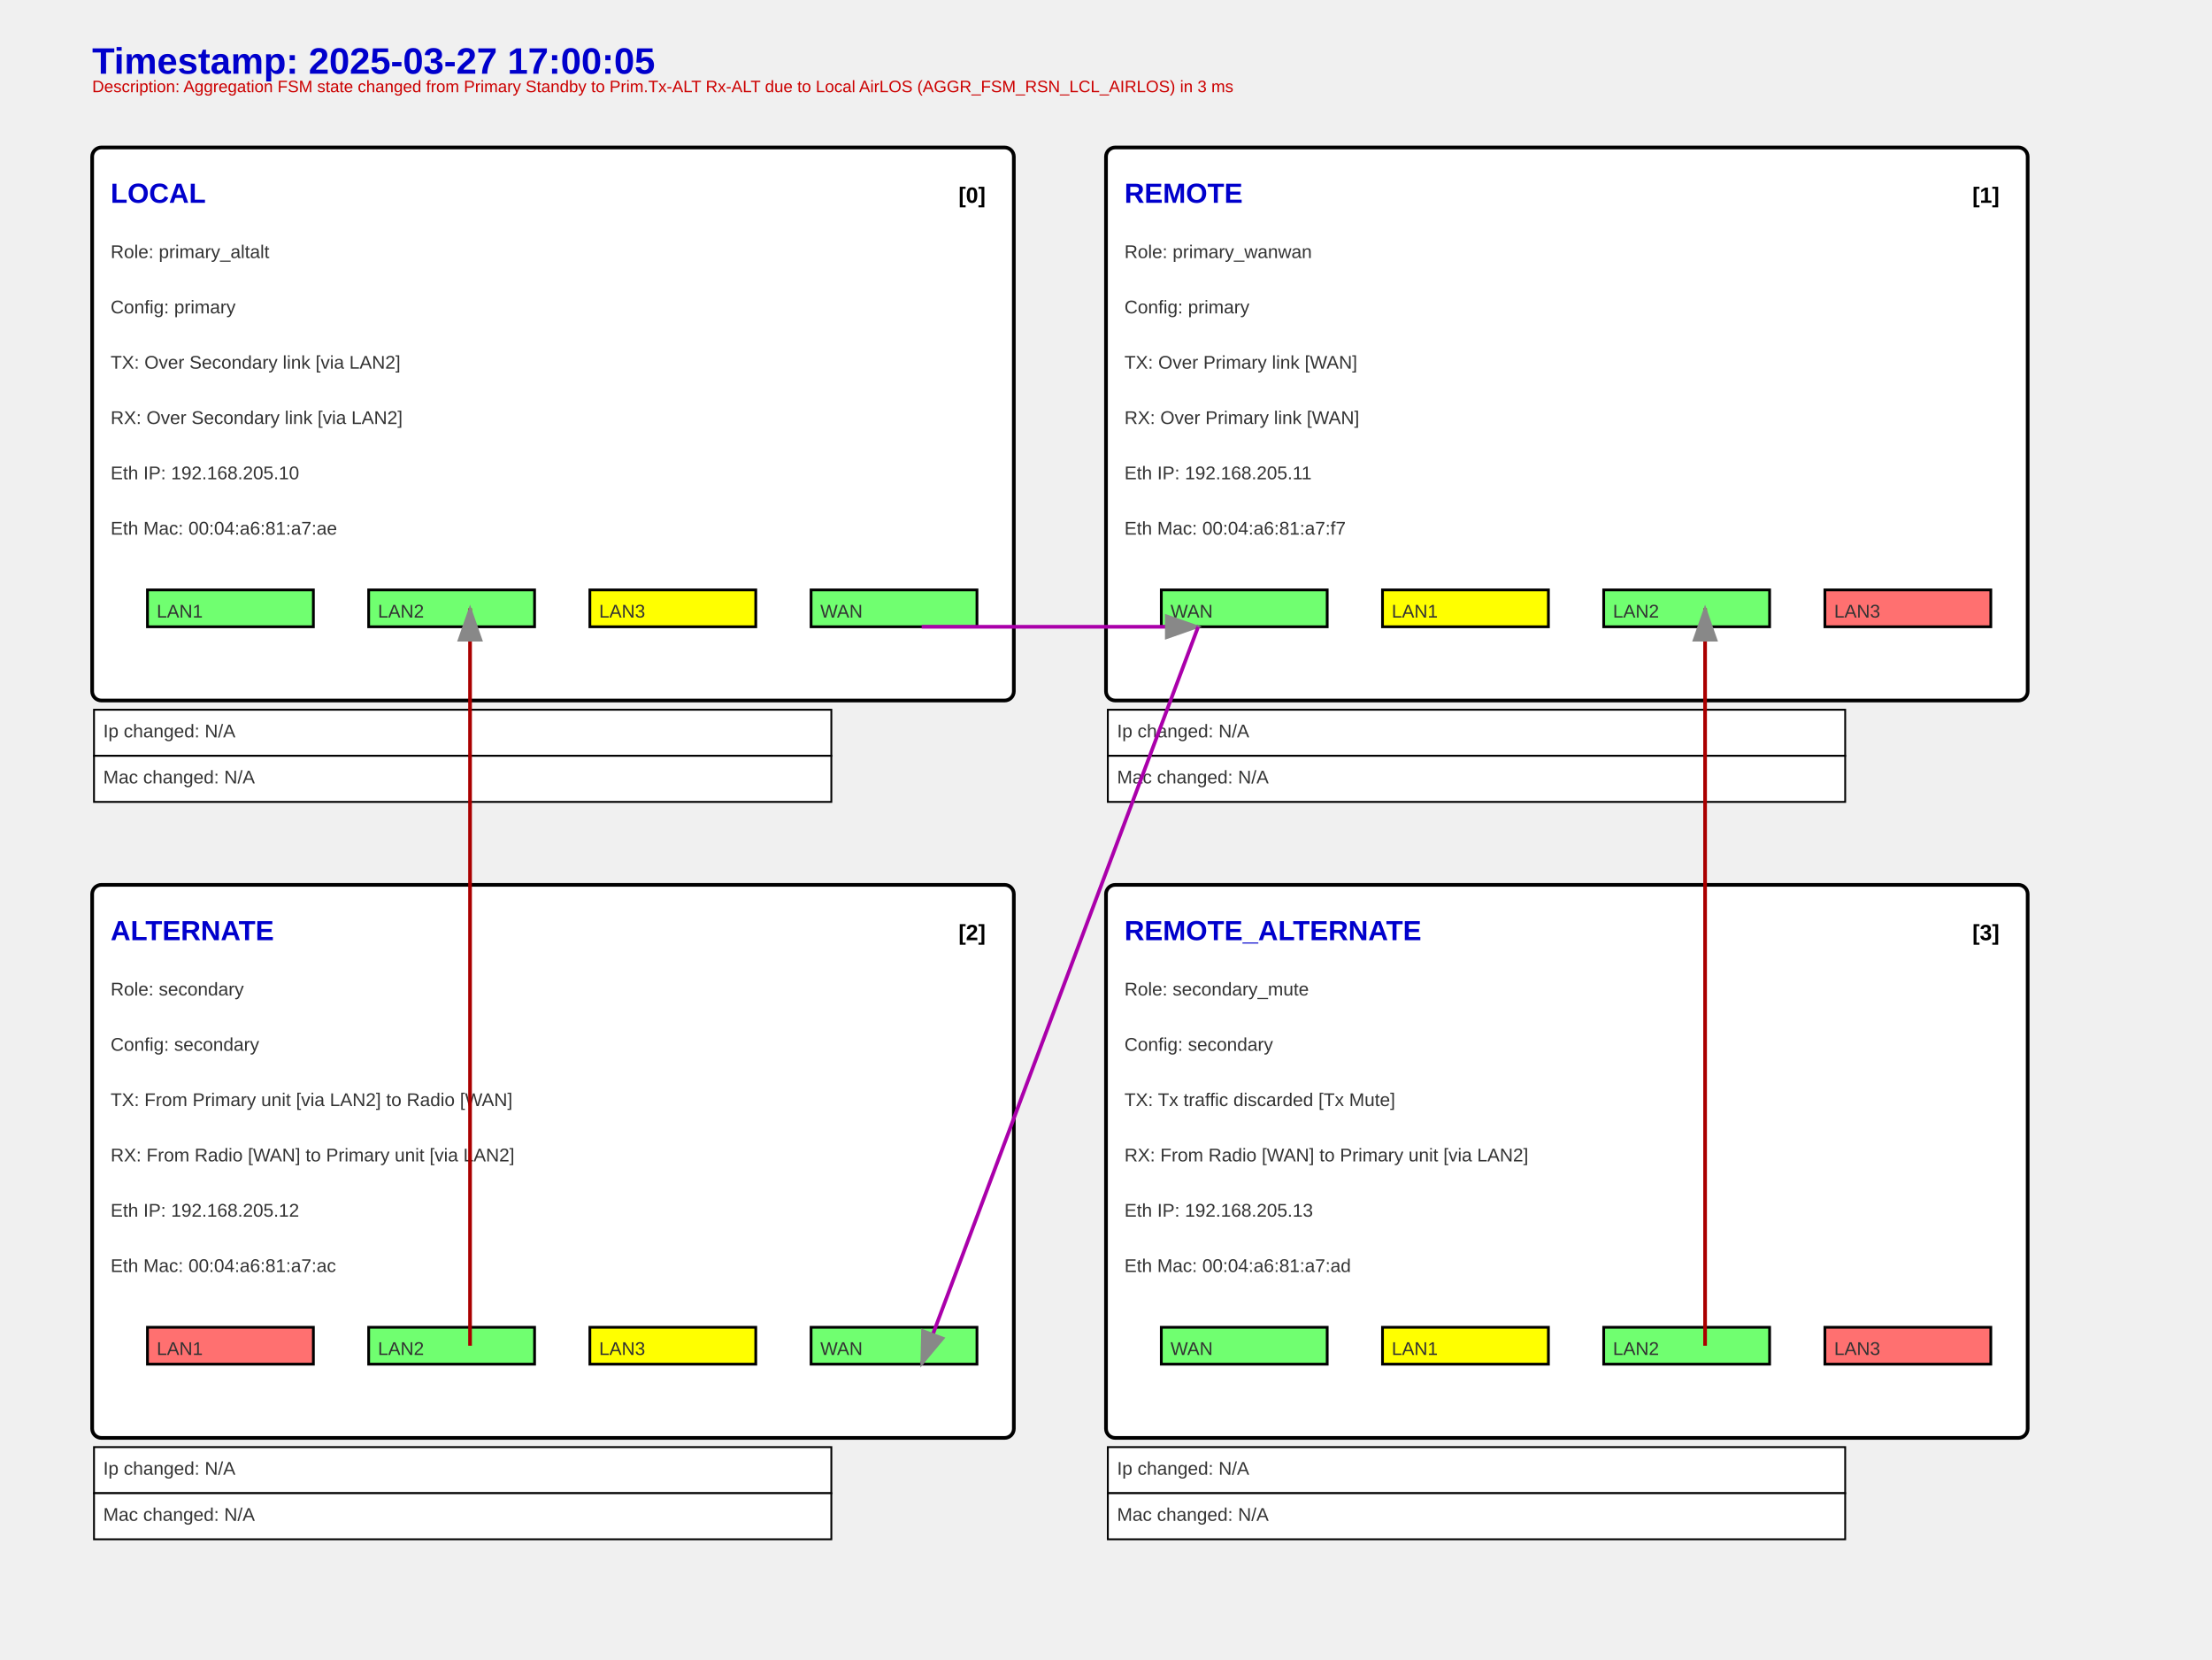
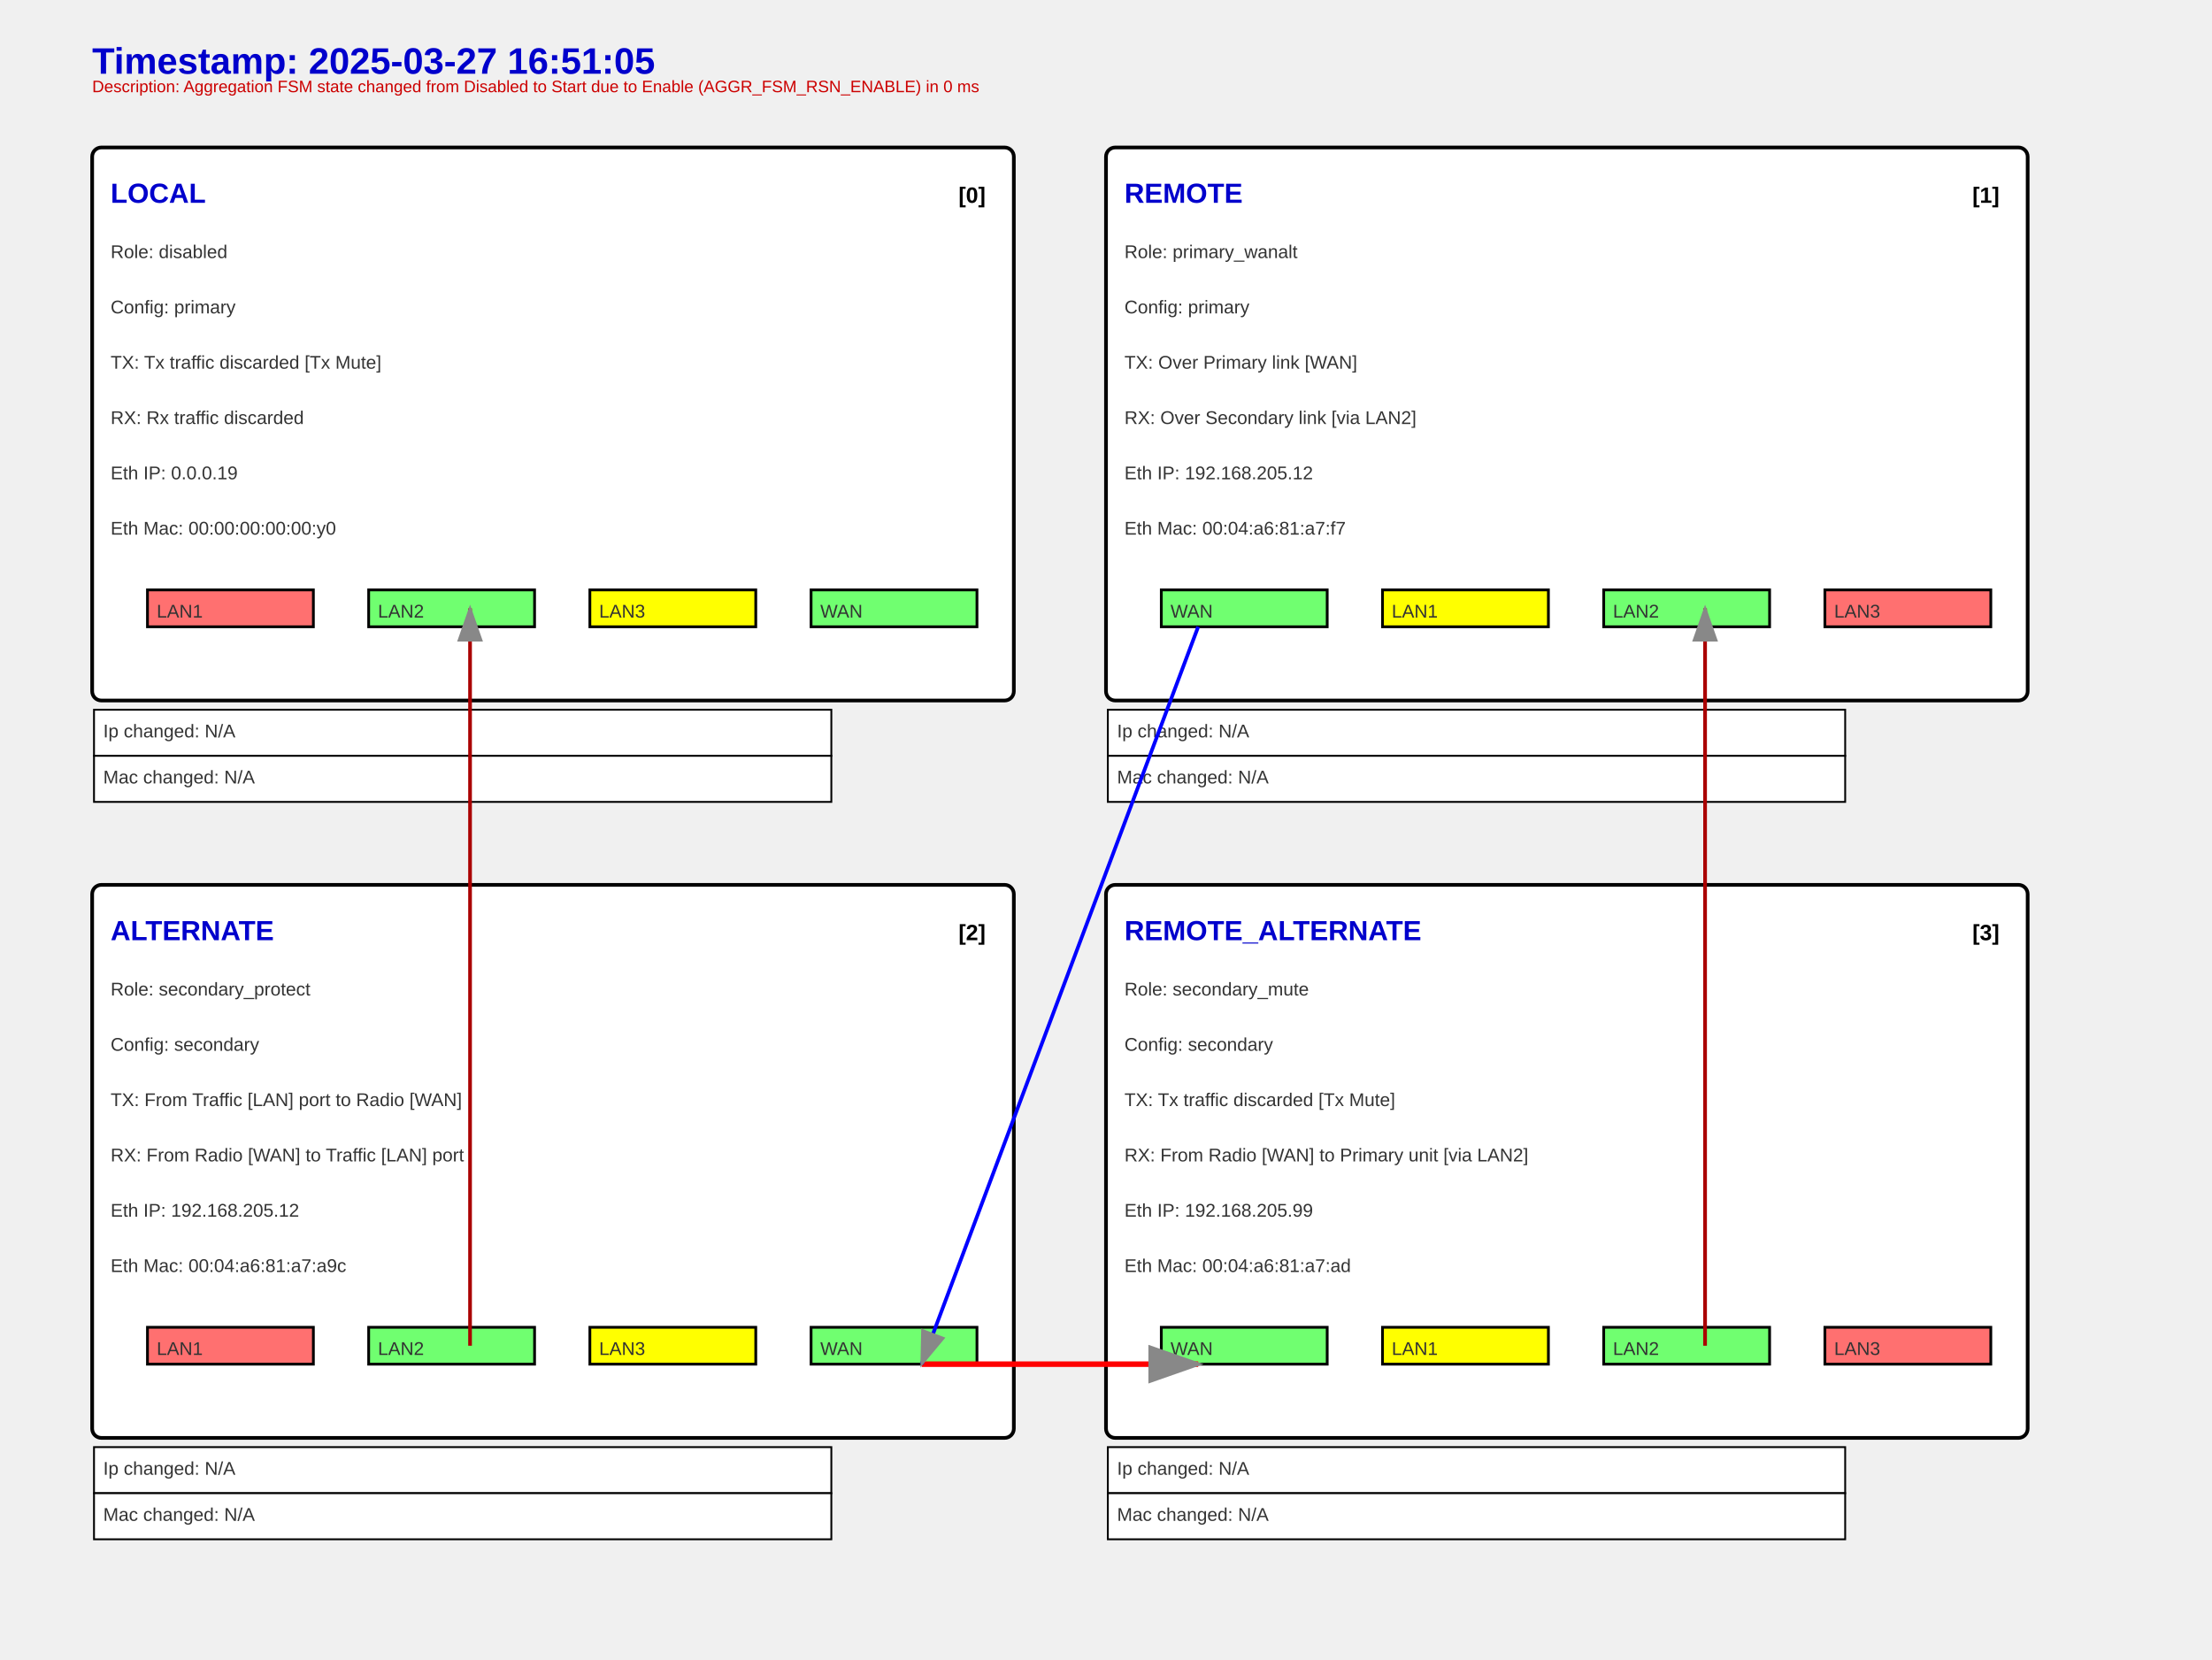
<svg xmlns="http://www.w3.org/2000/svg" width="1200" height="900">
  <style>
  .node { fill: #ffffff; stroke: #000000; stroke-width: 2; }
  .label { font: 10px Arial; fill: #333333; }
  .labela { font: 6px Arial; fill: #333333; font-weight: bold;}
  .error { font: 9px Arial; fill: #cc0000; }
  .timestamp { font: 20px Arial; font-weight: bold; fill: #0000cc; }
  .section-label { font: 15px Arial; font-weight: bold; fill: #0000cc; }
  .box-index { font: 12px Arial; font-weight: bold; fill: #000000; }
  .connection-line { stroke: #888888; stroke-width: 2; }
-   .diagonal-line { stroke: #aa0000; stroke-width: 3; }
-   .sender-receiver-line { stroke: #aa00aa; stroke-width: 2; }
+   .diagonal-line { stroke: #aa0000; stroke-width: 2.3; }
+   .sender-receiver-line { stroke: red; stroke-width: 3; }
  .secondary-primary-line { stroke: #aa0000; stroke-width: 2; }
  .remote-secondary-primary-line { stroke: #aa0000; stroke-width: 2; }
-   .recive-sender-line { stroke: #aa00aa; stroke-width: 2; }
+   .recive-sender-line { stroke: blue; stroke-width: 2; }
  .traffic-flow { animation: pulse 2s infinite; }
  @keyframes pulse {
    0% { stroke-opacity: 0.3; stroke-width: 1; }
    50% { stroke-opacity: 1; stroke-width: 3; }
    100% { stroke-opacity: 0.3; stroke-width: 1; }
  }
</style>
  <defs>
    <marker id="arrowhead" markerWidth="10" markerHeight="7" refX="9" refY="3.5" orient="auto">
      <polygon points="0 0, 10 3.5, 0 7" fill="#888888" />
    </marker>
  </defs>
-   <text class="timestamp" x="50" y="40">Timestamp: 2025-03-27 17:00:05</text>
-   <text class="error" x="50" y="50">Description: Aggregation FSM state changed from Primary Standby to Prim.Tx-ALT Rx-ALT due to Local AirLOS (AGGR_FSM_RSN_LCL_AIRLOS) in 3 ms</text>
+   <text class="timestamp" x="50" y="40">Timestamp: 2025-03-27 16:51:05</text>
+   <text class="error" x="50" y="50">Description: Aggregation FSM state changed from Disabled to Start due to Enable (AGGR_FSM_RSN_ENABLE) in 0 ms</text>
  <rect class="node" x="50" y="80" width="500" height="300" rx="5" ry="5" data-entry="0" data-section="0" />
  <text class="section-label" x="60" y="110">LOCAL</text>
  <text class="box-index" x="520" y="110">[0]</text>
-   <text class="label" x="60" y="140">Role: primary_altalt</text>
+   <text class="label" x="60" y="140">Role: disabled</text>
  <text class="label" x="60" y="170">Config: primary</text>
-   <text class="label" x="60" y="200">TX: Over Secondary link [via LAN2]</text>
-   <text class="label" x="60" y="230">RX: Over Secondary link [via LAN2]</text>
-   <text class="label" x="60" y="260">Eth IP: 192.168.205.10</text>
-   <text class="label" x="60" y="290">Eth Mac: 00:04:a6:81:a7:ae</text>
+   <text class="label" x="60" y="200">TX: Tx traffic discarded [Tx Mute]</text>
+   <text class="label" x="60" y="230">RX: Rx traffic discarded</text>
+   <text class="label" x="60" y="260">Eth IP: 0.0.0.19</text>
+   <text class="label" x="60" y="290">Eth Mac: 00:00:00:00:00:y0</text>
  <rect x="51" y="385" width="400" height="25" fill="white" stroke="black" />
  <text class="label" x="56" y="400">Ip changed: N/A</text>
  <rect x="51" y="410" width="400" height="25" fill="white" stroke="black" />
  <text class="label" x="56" y="425">Mac changed: N/A</text>
-   <rect x="80" y="320" width="90" height="20" fill="#70ff70" stroke="black" stroke-width="1.5" />
+   <rect x="80" y="320" width="90" height="20" fill="#ff7070" stroke="black" stroke-width="1.5" />
  <text class="label" x="85" y="335">LAN1</text>
  <rect x="200" y="320" width="90" height="20" fill="#70ff70" stroke="black" stroke-width="1.5" />
  <text class="label" x="205" y="335">LAN2</text>
  <rect x="320" y="320" width="90" height="20" fill="yellow" stroke="black" stroke-width="1.5" />
  <text class="label" x="325" y="335">LAN3</text>
  <rect x="440" y="320" width="90" height="20" fill="#70ff70" stroke="black" stroke-width="1.5" />
  <text class="label" x="445" y="335">WAN</text>
  <rect class="node" x="600" y="80" width="500" height="300" rx="5" ry="5" data-entry="0" data-section="1" />
  <text class="section-label" x="610" y="110">REMOTE</text>
  <text class="box-index" x="1070" y="110">[1]</text>
-   <text class="label" x="610" y="140">Role: primary_wanwan</text>
+   <text class="label" x="610" y="140">Role: primary_wanalt</text>
  <text class="label" x="610" y="170">Config: primary</text>
  <text class="label" x="610" y="200">TX: Over Primary link [WAN]</text>
-   <text class="label" x="610" y="230">RX: Over Primary link [WAN]</text>
-   <text class="label" x="610" y="260">Eth IP: 192.168.205.11</text>
+   <text class="label" x="610" y="230">RX: Over Secondary link [via LAN2]</text>
+   <text class="label" x="610" y="260">Eth IP: 192.168.205.12</text>
  <text class="label" x="610" y="290">Eth Mac: 00:04:a6:81:a7:f7</text>
  <rect x="601" y="385" width="400" height="25" fill="white" stroke="black" />
  <text class="label" x="606" y="400">Ip changed: N/A</text>
  <rect x="601" y="410" width="400" height="25" fill="white" stroke="black" />
  <text class="label" x="606" y="425">Mac changed: N/A</text>
  <rect x="630" y="320" width="90" height="20" fill="#70ff70" stroke="black" stroke-width="1.5" />
  <text class="label" x="635" y="335">WAN</text>
  <rect x="750" y="320" width="90" height="20" fill="yellow" stroke="black" stroke-width="1.5" />
  <text class="label" x="755" y="335">LAN1</text>
  <rect x="870" y="320" width="90" height="20" fill="#70ff70" stroke="black" stroke-width="1.5" />
  <text class="label" x="875" y="335">LAN2</text>
  <rect x="990" y="320" width="90" height="20" fill="#ff7070" stroke="black" stroke-width="1.5" />
  <text class="label" x="995" y="335">LAN3</text>
  <rect class="node" x="50" y="480" width="500" height="300" rx="5" ry="5" data-entry="0" data-section="2" />
  <text class="section-label" x="60" y="510">ALTERNATE</text>
  <text class="box-index" x="520" y="510">[2]</text>
-   <text class="label" x="60" y="540">Role: secondary</text>
+   <text class="label" x="60" y="540">Role: secondary_protect</text>
  <text class="label" x="60" y="570">Config: secondary</text>
-   <text class="label" x="60" y="600">TX: From Primary unit [via LAN2] to Radio [WAN]</text>
-   <text class="label" x="60" y="630">RX: From Radio [WAN] to Primary unit [via LAN2]</text>
+   <text class="label" x="60" y="600">TX: From Traffic [LAN] port to Radio [WAN]</text>
+   <text class="label" x="60" y="630">RX: From Radio [WAN] to Traffic [LAN] port</text>
  <text class="label" x="60" y="660">Eth IP: 192.168.205.12</text>
-   <text class="label" x="60" y="690">Eth Mac: 00:04:a6:81:a7:ac</text>
+   <text class="label" x="60" y="690">Eth Mac: 00:04:a6:81:a7:a9c</text>
  <rect x="51" y="785" width="400" height="25" fill="white" stroke="black" />
  <text class="label" x="56" y="800">Ip changed: N/A</text>
  <rect x="51" y="810" width="400" height="25" fill="white" stroke="black" />
  <text class="label" x="56" y="825">Mac changed: N/A</text>
  <rect x="80" y="720" width="90" height="20" fill="#ff7070" stroke="black" stroke-width="1.5" />
  <text class="label" x="85" y="735">LAN1</text>
  <rect x="200" y="720" width="90" height="20" fill="#70ff70" stroke="black" stroke-width="1.5" />
  <text class="label" x="205" y="735">LAN2</text>
  <rect x="320" y="720" width="90" height="20" fill="yellow" stroke="black" stroke-width="1.5" />
  <text class="label" x="325" y="735">LAN3</text>
  <rect x="440" y="720" width="90" height="20" fill="#70ff70" stroke="black" stroke-width="1.5" />
  <text class="label" x="445" y="735">WAN</text>
  <rect class="node" x="600" y="480" width="500" height="300" rx="5" ry="5" data-entry="0" data-section="3" />
  <text class="section-label" x="610" y="510">REMOTE_ALTERNATE</text>
  <text class="box-index" x="1070" y="510">[3]</text>
  <text class="label" x="610" y="540">Role: secondary_mute</text>
  <text class="label" x="610" y="570">Config: secondary</text>
  <text class="label" x="610" y="600">TX: Tx traffic discarded [Tx Mute]</text>
  <text class="label" x="610" y="630">RX: From Radio [WAN] to Primary unit [via LAN2]</text>
-   <text class="label" x="610" y="660">Eth IP: 192.168.205.13</text>
+   <text class="label" x="610" y="660">Eth IP: 192.168.205.99</text>
  <text class="label" x="610" y="690">Eth Mac: 00:04:a6:81:a7:ad</text>
  <rect x="601" y="785" width="400" height="25" fill="white" stroke="black" />
  <text class="label" x="606" y="800">Ip changed: N/A</text>
  <rect x="601" y="810" width="400" height="25" fill="white" stroke="black" />
  <text class="label" x="606" y="825">Mac changed: N/A</text>
  <rect x="630" y="720" width="90" height="20" fill="#70ff70" stroke="black" stroke-width="1.5" />
  <text class="label" x="635" y="735">WAN</text>
  <rect x="750" y="720" width="90" height="20" fill="yellow" stroke="black" stroke-width="1.5" />
  <text class="label" x="755" y="735">LAN1</text>
  <rect x="870" y="720" width="90" height="20" fill="#70ff70" stroke="black" stroke-width="1.5" />
  <text class="label" x="875" y="735">LAN2</text>
  <rect x="990" y="720" width="90" height="20" fill="#ff7070" stroke="black" stroke-width="1.5" />
  <text class="label" x="995" y="735">LAN3</text>
-   <line x1="500" y1="340" x2="650" y2="340" class="sender-receiver-line" marker-end="url(#arrowhead)" />
+   <line x1="500" y1="740" x2="650" y2="740" class="sender-receiver-line" marker-end="url(#arrowhead)" />
  <line x1="650" y1="340" x2="500" y2="740" class="recive-sender-line" marker-end="url(#arrowhead)" />
  <line x1="255" y1="730" x2="255" y2="330" class="secondary-primary-line" marker-end="url(#arrowhead)" />
  <line x1="925" y1="730" x2="925" y2="330" class="remote-secondary-primary-line" marker-end="url(#arrowhead)" />
</svg>
